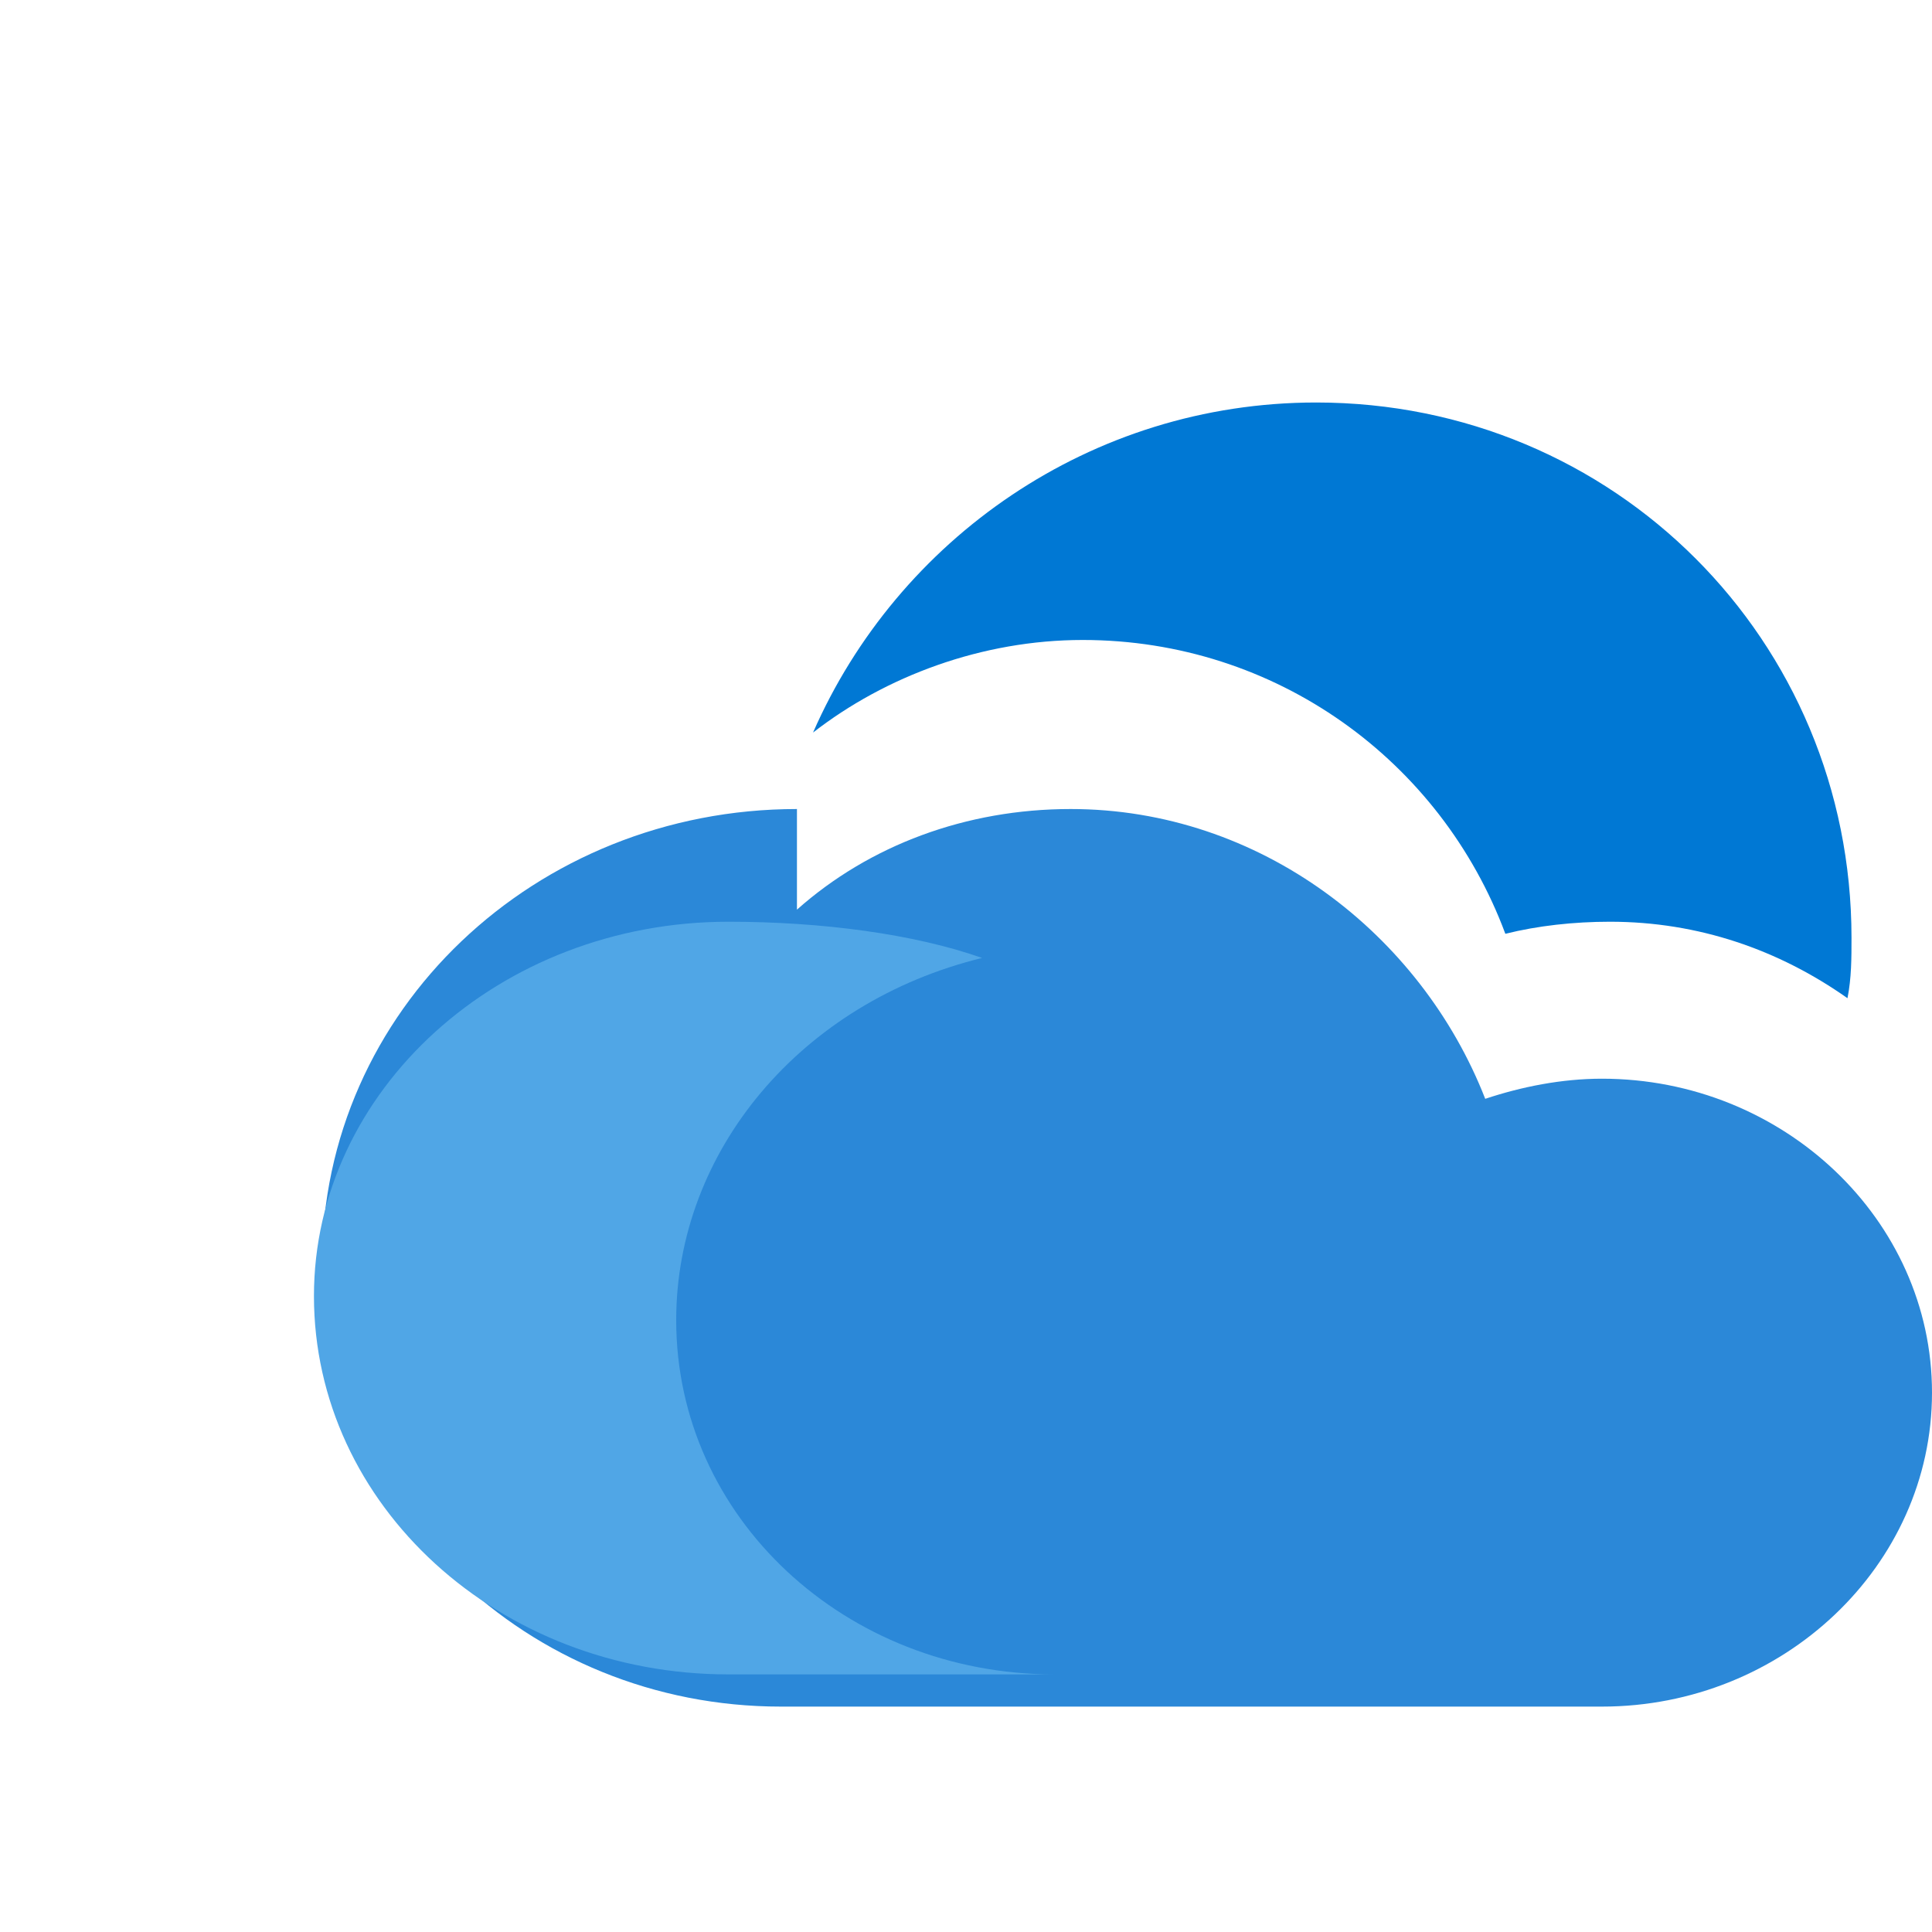
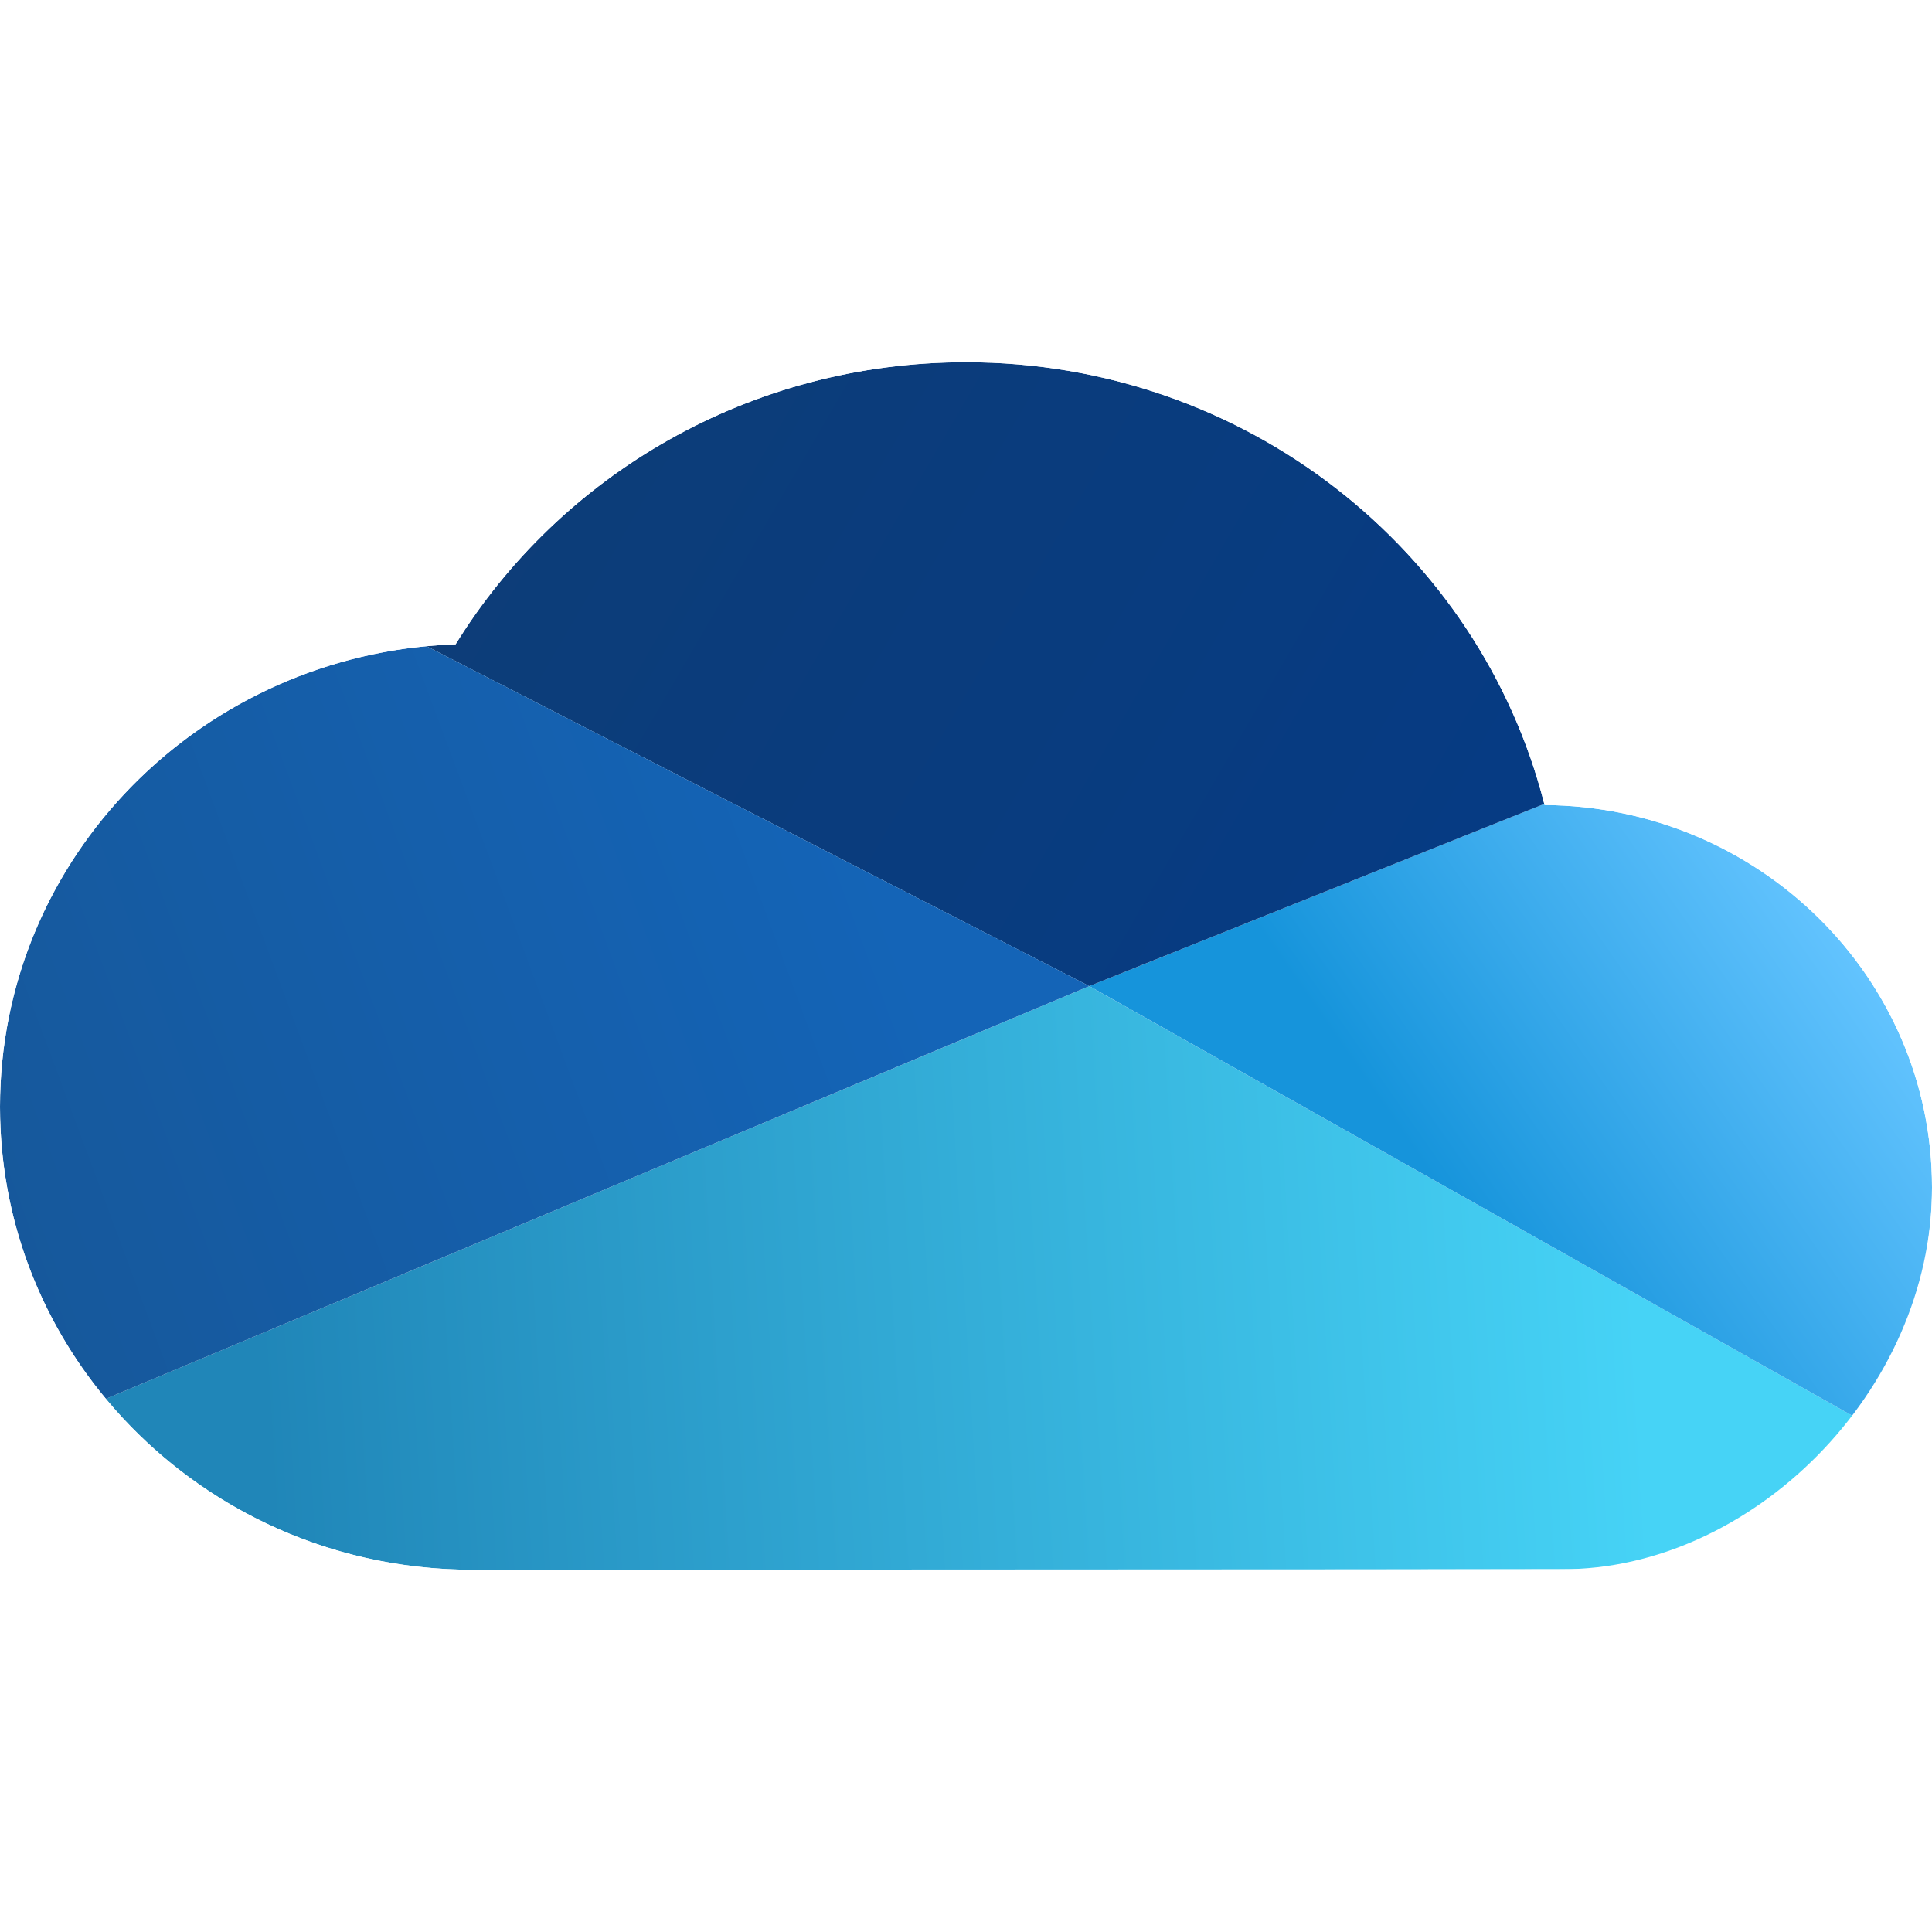
- <svg xmlns="http://www.w3.org/2000/svg" width="48" height="48" viewBox="0 0 48 48" fill="none">
-   <path d="M20.2 18.2C22.3 13.4 27.1 10 32.7 10C40.1 10 46 15.9 46 23.3C46 23.8 46 24.3 45.9 24.8C44.2 23.6 42.2 22.9 40 22.9C39.1 22.9 38.2 23 37.4 23.2C35.8 18.9 31.7 15.9 26.9 15.9C24.4 15.9 22 16.8 20.2 18.2Z" fill="#0078D4" />
-   <path d="M19.8 20.1C13.3 20.1 8 25.1 8 31.4C8 37.5 13.1 42.4 19.4 42.4H39.8C44.3 42.4 48 38.9 48 34.6C48 30.3 44.3 26.8 39.8 26.8C38.8 26.8 37.8 27 36.9 27.3C35.3 23.2 31.3 20.1 26.6 20.1C24 20.1 21.6 21 19.8 22.6C19.8 21.8 19.8 21 19.8 20.1Z" fill="#2B88D8" />
-   <path d="M18.1 22.9C12.4 22.9 7.8 27.1 7.8 32.2C7.8 37.4 12.4 41.6 18.1 41.6H26.2C21 41.6 16.8 37.7 16.8 32.8C16.8 28.6 19.9 24.9 24.4 23.8C22.7 23.2 20.4 22.9 18.1 22.9Z" fill="#50A6E6" />
+ <svg xmlns="http://www.w3.org/2000/svg" width="800px" height="800px" viewBox="0 0 32 32" fill="none">
+   <mask id="mask0_87_7796" style="mask-type:alpha" maskUnits="userSpaceOnUse" x="0" y="6" width="32" height="20">
+     <path d="M7.83 26C3.505 26 0 22.567 0 18.333C0 14.192 3.353 10.818 7.546 10.672C9.275 7.872 12.414 6 16 6C20.631 6 24.517 9.122 25.583 13.334C29.132 13.36 32 16.186 32 19.667C32 23.053 29 26 25.872 25.991L7.83 26Z" fill="#C4C4C4" />
+   </mask>
+   <g mask="url(#mask0_87_7796)">
+     <path d="M7.83 26C5.378 26 3.19 24.897 1.754 23.169L18.043 16.334L30.709 23.465C29.593 24.921 27.907 26 26 25.991C23.125 26 12.063 26 7.83 26Z" fill="url(#paint0_linear_87_7796)" />
+     <path d="M25.578 13.315L18.043 16.333L30.709 23.465C31.52 22.407 32 21.092 32 19.667C32 16.186 29.132 13.361 25.583 13.334C25.582 13.327 25.58 13.321 25.578 13.315Z" fill="url(#paint1_linear_87_7796)" />
+     <path d="M7.064 10.703L18.042 16.333L25.578 13.315C24.505 9.113 20.624 6 16 6C12.414 6 9.275 7.872 7.546 10.672C7.384 10.677 7.224 10.688 7.064 10.703Z" fill="url(#paint2_linear_87_7796)" />
+     <path d="M1.754 23.169L18.043 16.333L7.065 10.703C3.099 11.079 0 14.352 0 18.333C0 20.166 0.657 21.849 1.754 23.169Z" fill="url(#paint3_linear_87_7796)" />
+   </g>
+   <defs>
+     <linearGradient id="paint0_linear_87_7796" x1="4.426" y1="24.667" x2="27.231" y2="23.276" gradientUnits="userSpaceOnUse">
+       <stop stop-color="#2086B8" />
+       <stop offset="1" stop-color="#46D3F6" />
+     </linearGradient>
+     <linearGradient id="paint1_linear_87_7796" x1="23.83" y1="19.667" x2="30.211" y2="15.208" gradientUnits="userSpaceOnUse">
+       <stop stop-color="#1694DB" />
+       <stop offset="1" stop-color="#62C3FE" />
+     </linearGradient>
+     <linearGradient id="paint2_linear_87_7796" x1="8.51" y1="7.333" x2="23.334" y2="15.935" gradientUnits="userSpaceOnUse">
+       <stop stop-color="#0D3D78" />
+       <stop offset="1" stop-color="#063B83" />
+     </linearGradient>
+     <linearGradient id="paint3_linear_87_7796" x1="-0.34" y1="20" x2="14.563" y2="14.465" gradientUnits="userSpaceOnUse">
+       <stop stop-color="#16589B" />
+       <stop offset="1" stop-color="#1464B7" />
+     </linearGradient>
+   </defs>
</svg>
